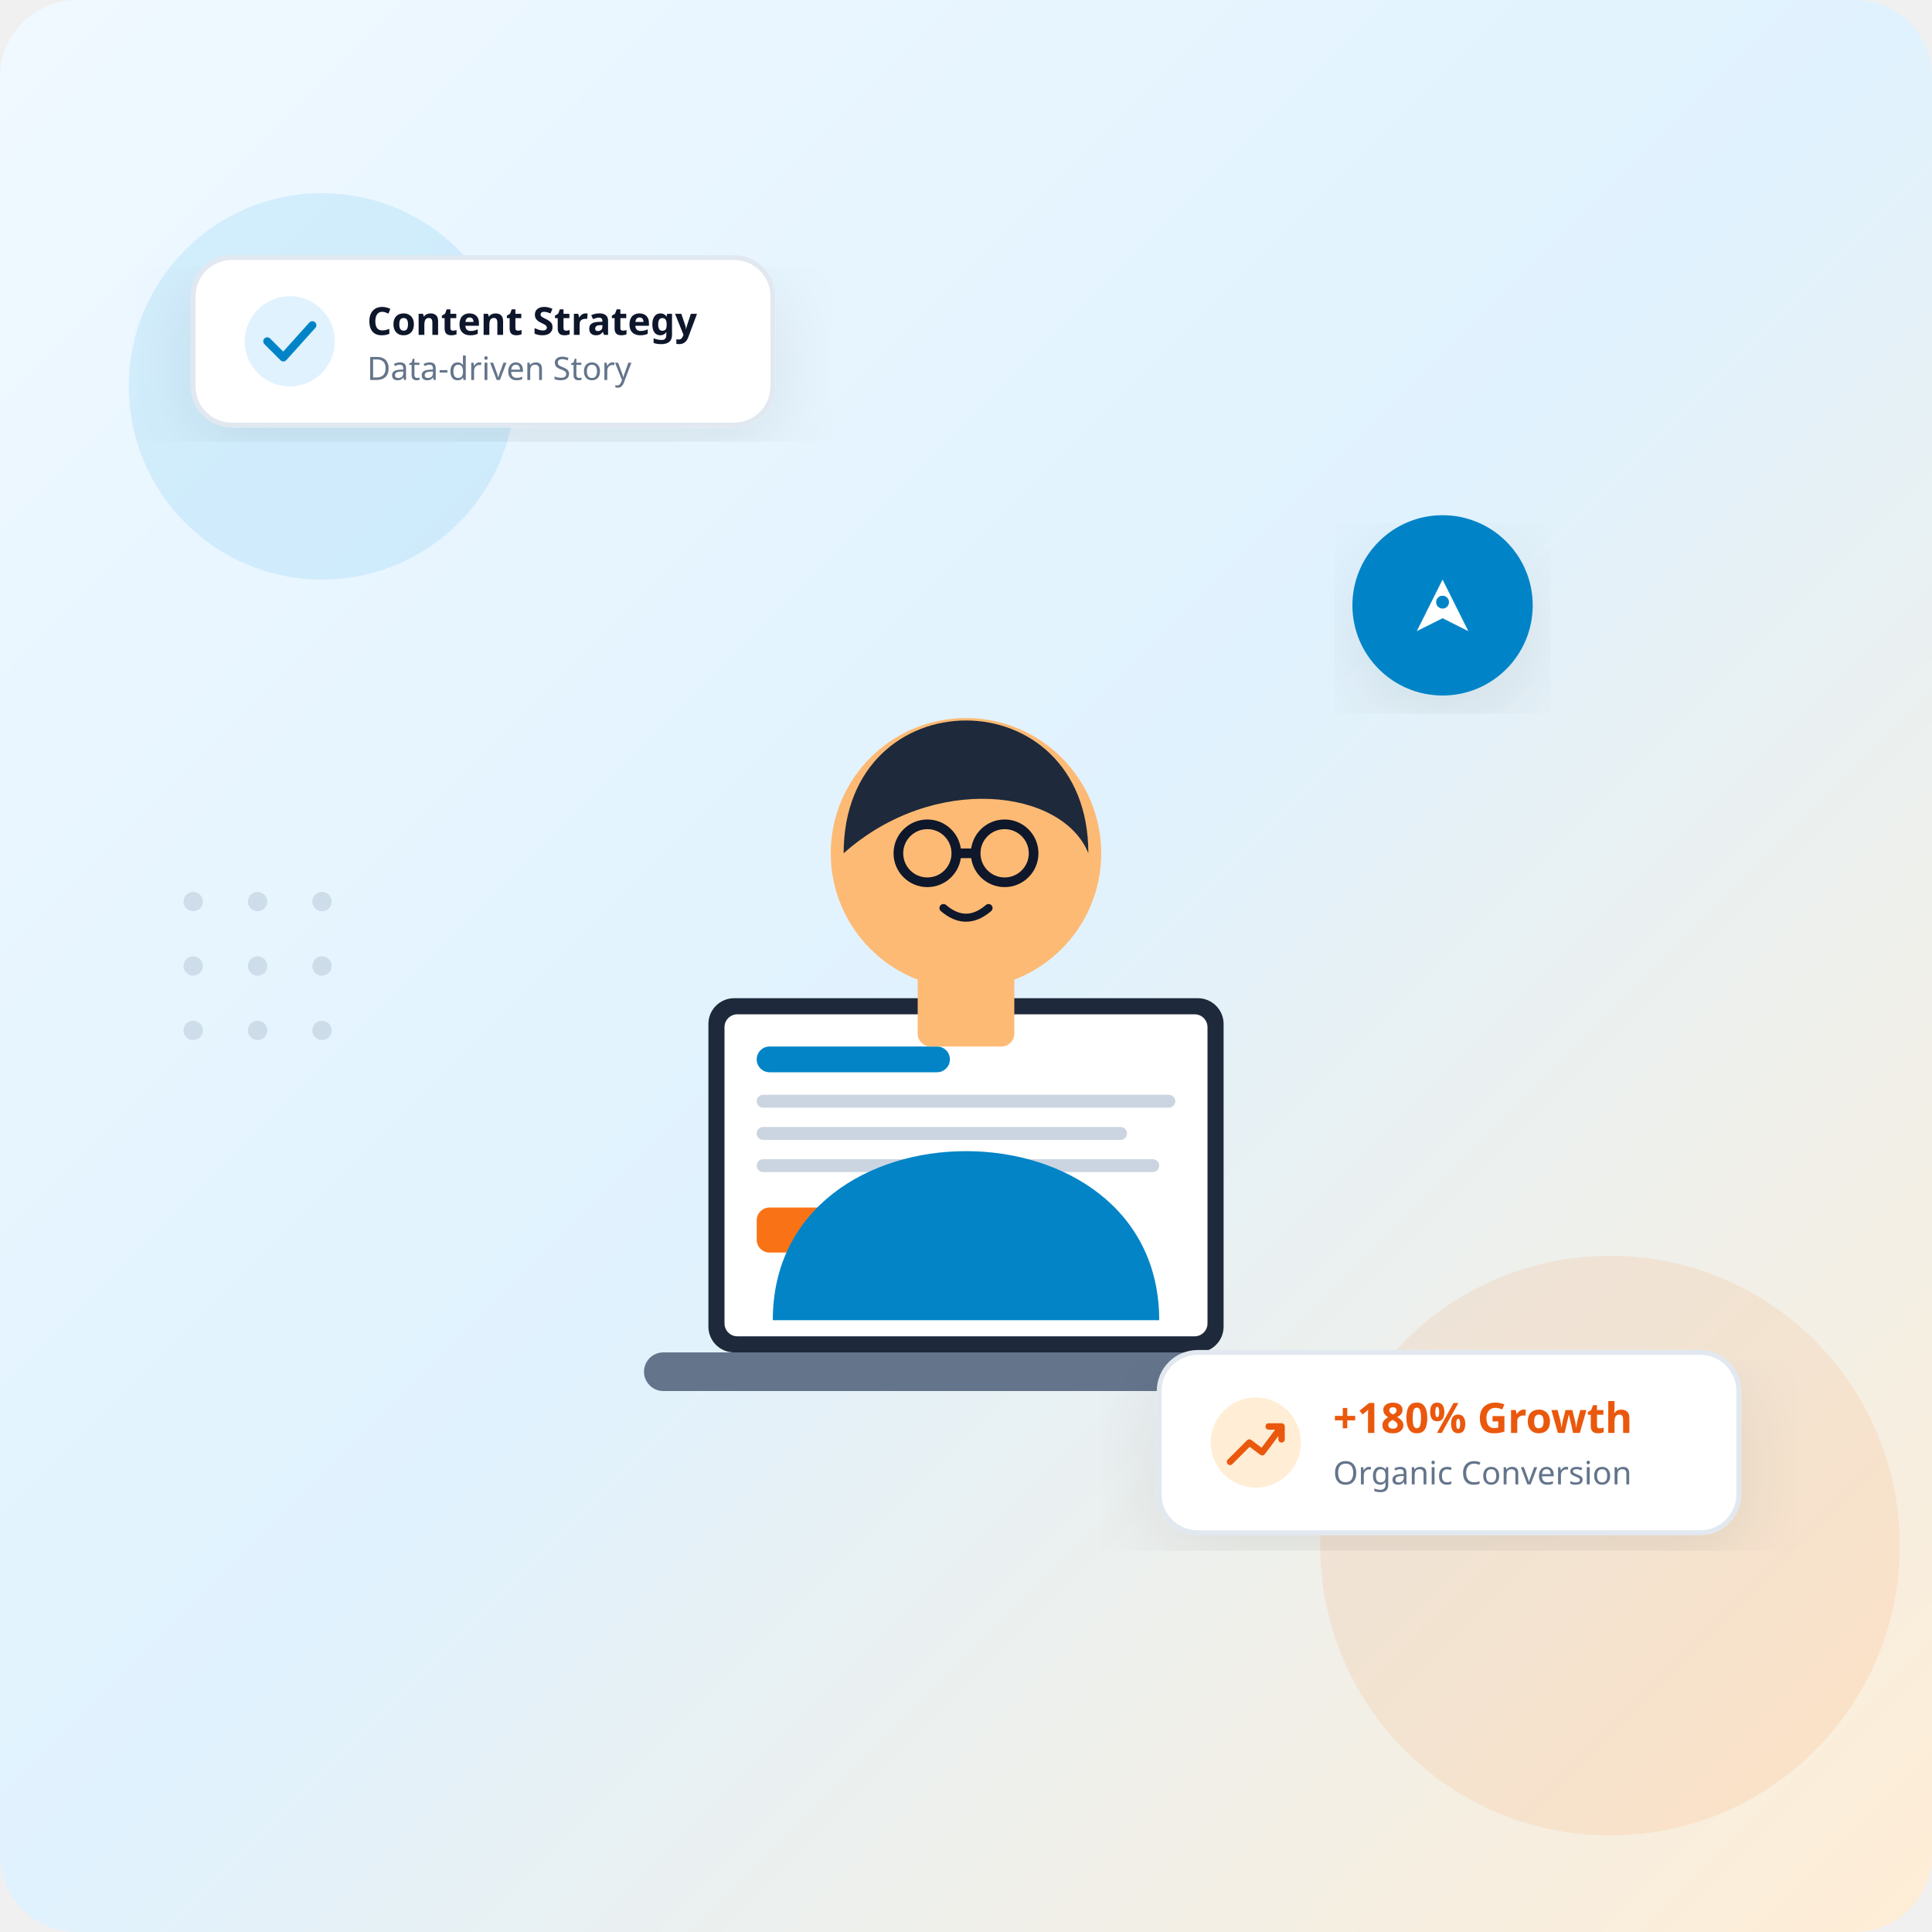
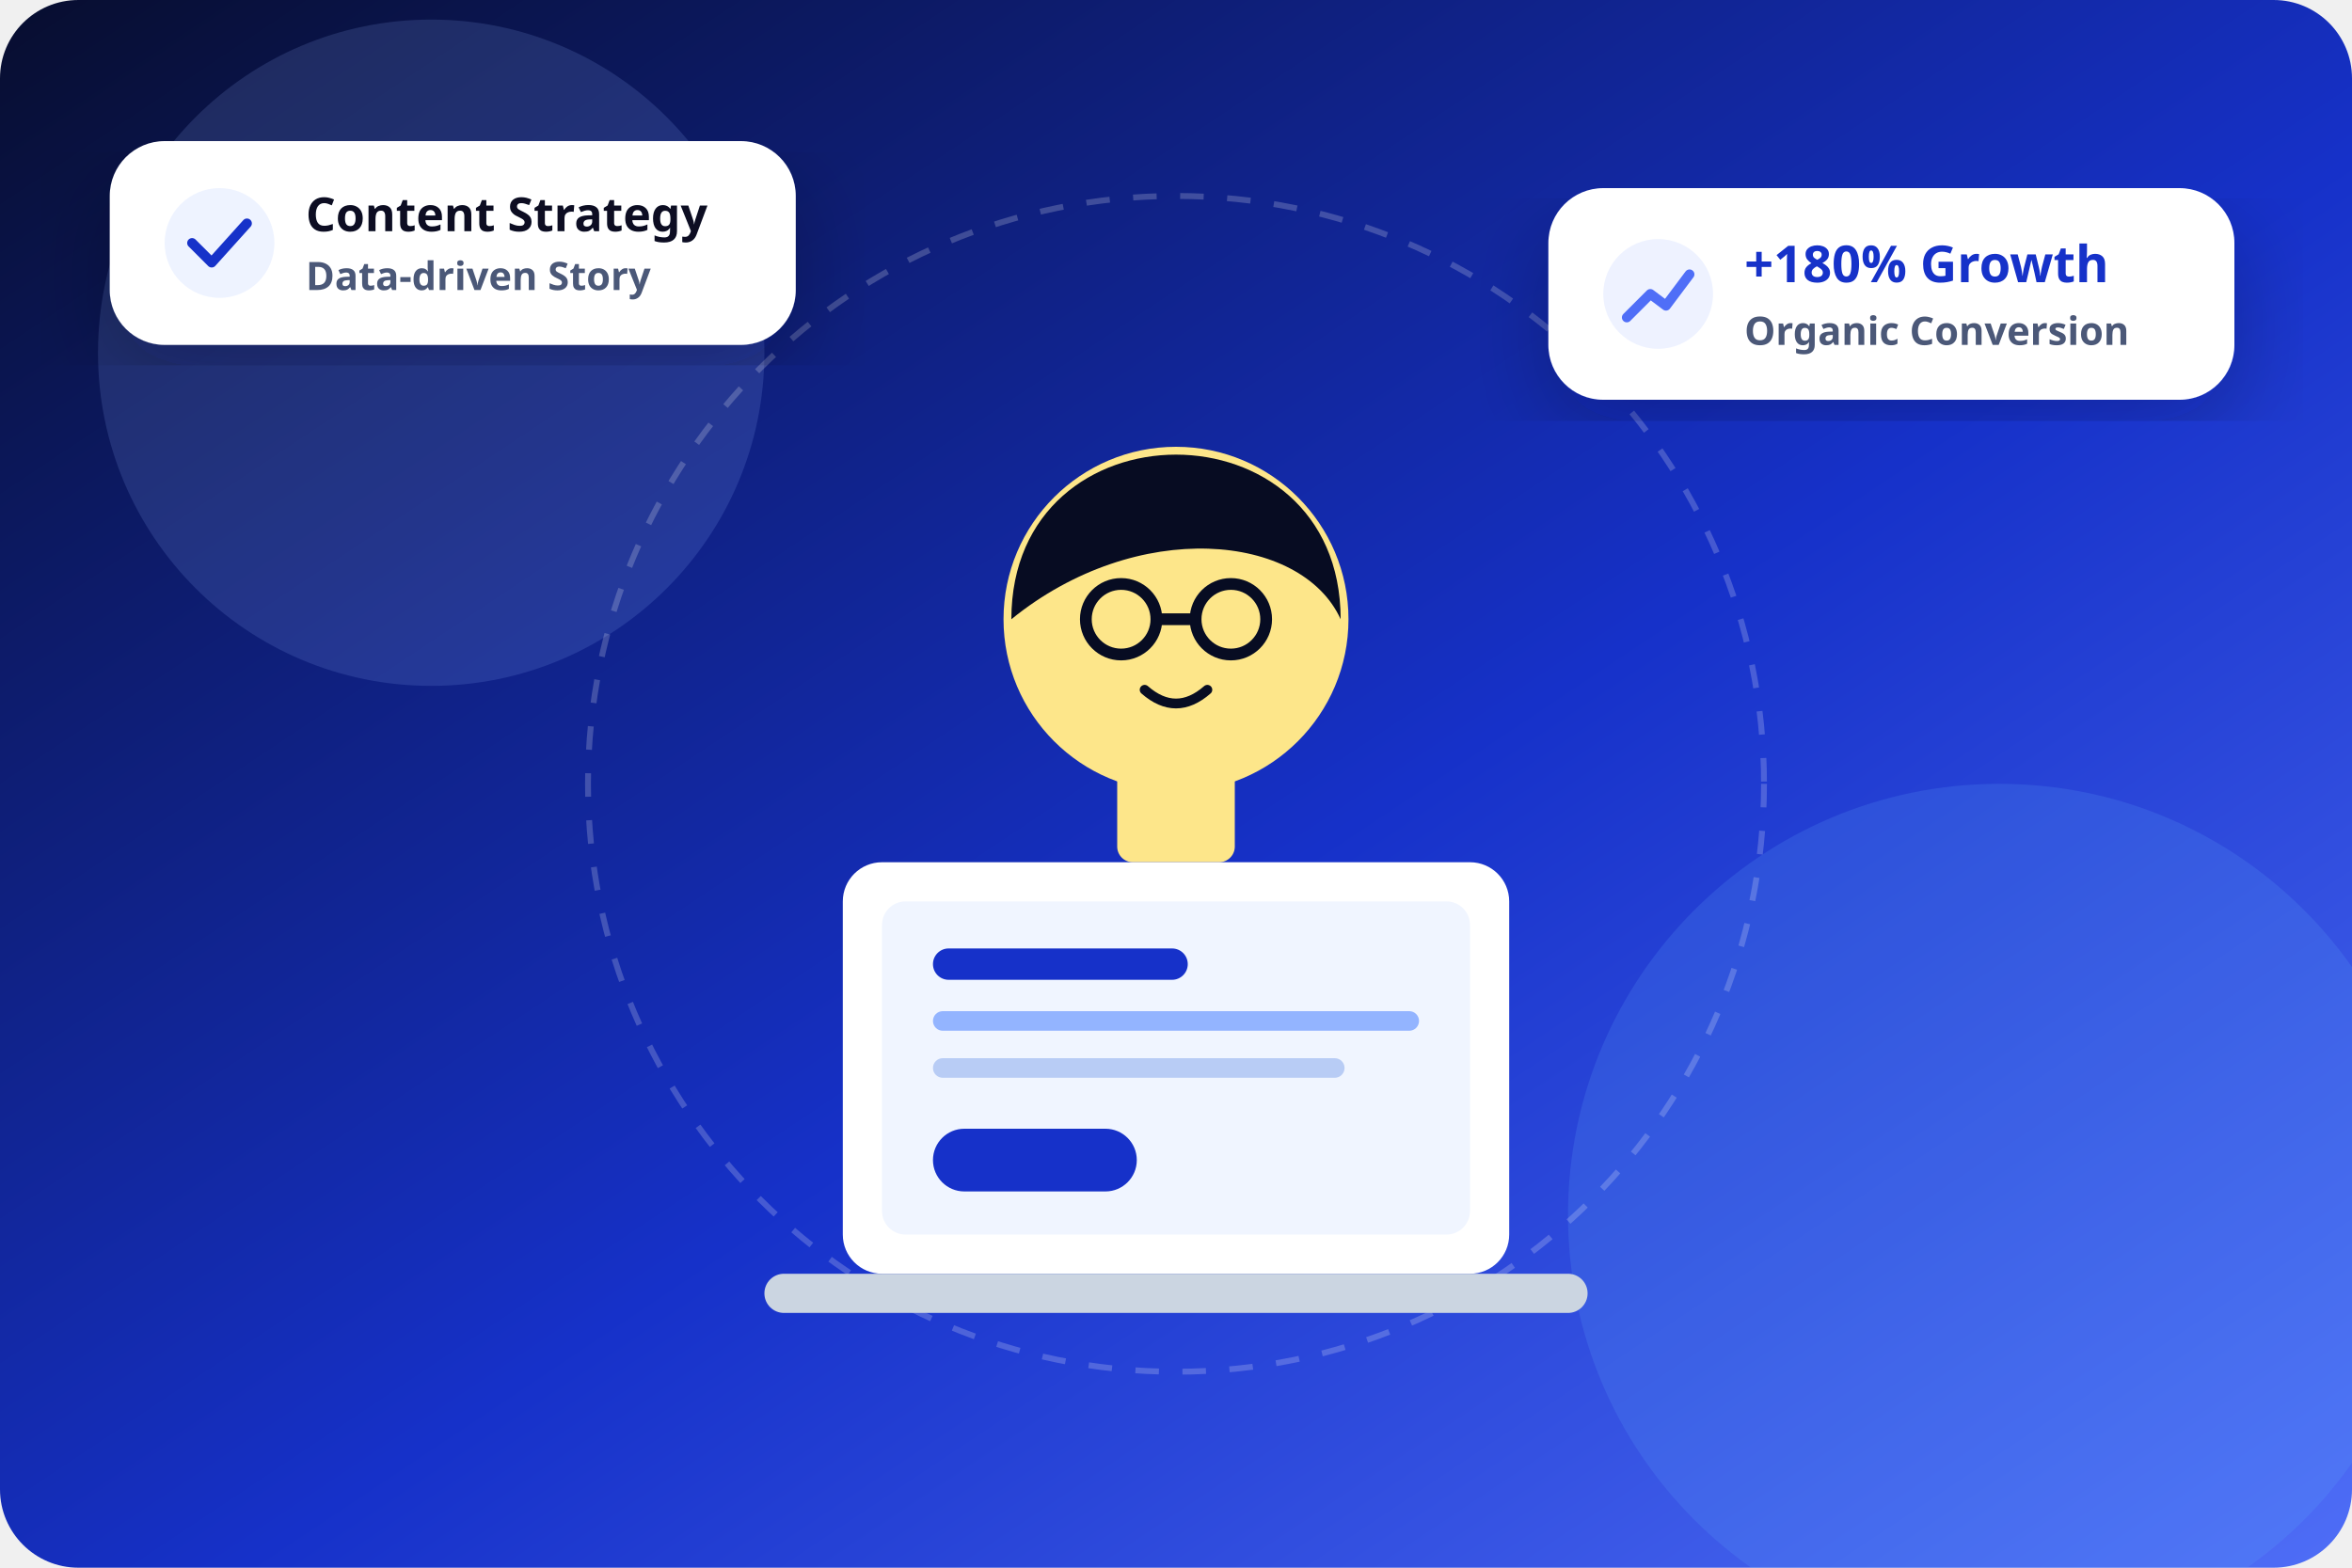
- <svg xmlns="http://www.w3.org/2000/svg" viewBox="0 0 600 600" width="100%" height="100%">
+ <svg xmlns="http://www.w3.org/2000/svg" viewBox="0 0 600 400" width="100%" height="100%">
  <defs>
    <linearGradient id="avatarBg" x1="0%" y1="0%" x2="100%" y2="100%">
-       <stop offset="0%" stop-color="#f0f9ff" />
-       <stop offset="50%" stop-color="#e0f2fe" />
-       <stop offset="100%" stop-color="#ffedd5" />
-     </linearGradient>
-     <linearGradient id="brandGrad" x1="0%" y1="0%" x2="100%" y2="100%">
-       <stop offset="0%" stop-color="#0284c7" />
-       <stop offset="100%" stop-color="#f97316" />
+       <stop offset="0%" stop-color="#070d2d" />
+       <stop offset="55%" stop-color="#1631c9" />
+       <stop offset="100%" stop-color="#4f6ef7" />
    </linearGradient>
    <filter id="cardShadow" x="-10%" y="-10%" width="120%" height="120%">
-       <feDropShadow dx="0" dy="8" stdDeviation="12" flood-color="#0f172a" flood-opacity="0.08" />
+       <feDropShadow dx="0" dy="8" stdDeviation="12" flood-color="#04081c" flood-opacity="0.25" />
    </filter>
  </defs>
-   <rect width="600" height="600" fill="url(#avatarBg)" rx="24" />
-   <circle cx="100" cy="120" r="60" fill="#0ea5e9" opacity="0.12" />
-   <circle cx="500" cy="480" r="90" fill="#f97316" opacity="0.1" />
-   <g fill="#94a3b8" opacity="0.3">
-     <circle cx="60" cy="280" r="3" />
-     <circle cx="80" cy="280" r="3" />
-     <circle cx="100" cy="280" r="3" />
-     <circle cx="60" cy="300" r="3" />
-     <circle cx="80" cy="300" r="3" />
-     <circle cx="100" cy="300" r="3" />
-     <circle cx="60" cy="320" r="3" />
-     <circle cx="80" cy="320" r="3" />
-     <circle cx="100" cy="320" r="3" />
+   <rect width="600" height="400" fill="url(#avatarBg)" rx="20" />
+   <circle cx="110" cy="90" r="85" fill="#93b4ff" opacity="0.16" />
+   <circle cx="510" cy="310" r="110" fill="#60a5fa" opacity="0.18" />
+   <circle cx="300" cy="200" r="150" fill="none" stroke="rgba(255,255,255,0.2)" stroke-width="1.5" stroke-dasharray="6 6" />
+   <g transform="translate(150, 10)">
+     <path d="M 85 295 C 85 225, 215 225, 215 295 Z" fill="#4f6ef7" />
+     <rect x="135" y="180" width="30" height="30" fill="#fde68a" rx="4" />
+     <circle cx="150" cy="148" r="44" fill="#fde68a" />
+     <path d="M 108 148 C 108 92, 192 92, 192 148 C 182 126, 140 122, 108 148 Z" fill="#070c22" />
+     <circle cx="136" cy="148" r="9" fill="none" stroke="#070c22" stroke-width="3" />
+     <circle cx="164" cy="148" r="9" fill="none" stroke="#070c22" stroke-width="3" />
+     <line x1="145" y1="148" x2="155" y2="148" stroke="#070c22" stroke-width="3" />
+     <path d="M 142 166 Q 150 173 158 166" fill="none" stroke="#070c22" stroke-width="2.5" stroke-linecap="round" />
+     <rect x="65" y="210" width="170" height="105" rx="10" fill="#ffffff" />
+     <rect x="75" y="220" width="150" height="85" rx="6" fill="#f0f5ff" />
+     <rect x="88" y="232" width="65" height="8" rx="4" fill="#1631c9" />
+     <rect x="88" y="248" width="124" height="5" rx="2.5" fill="#93b4ff" />
+     <rect x="88" y="260" width="105" height="5" rx="2.5" fill="#b8ccf5" />
+     <rect x="88" y="278" width="52" height="16" rx="8" fill="#1631c9" />
+     <rect x="45" y="315" width="210" height="10" rx="5" fill="#cbd5e1" />
  </g>
-   <g transform="translate(150, 100)">
-     <rect x="50" y="320" width="200" height="12" rx="6" fill="#64748b" />
-     <rect x="70" y="210" width="160" height="110" rx="8" fill="#1e293b" />
-     <rect x="75" y="215" width="150" height="100" rx="4" fill="#ffffff" />
-     <rect x="85" y="225" width="60" height="8" rx="4" fill="#0284c7" />
-     <rect x="85" y="240" width="130" height="4" rx="2" fill="#cbd5e1" />
-     <rect x="85" y="250" width="115" height="4" rx="2" fill="#cbd5e1" />
-     <rect x="85" y="260" width="125" height="4" rx="2" fill="#cbd5e1" />
-     <rect x="85" y="275" width="45" height="14" rx="4" fill="#f97316" />
-     <path d="M 90 310 C 90 240, 210 240, 210 310 Z" fill="#0284c7" />
-     <rect x="135" y="195" width="30" height="30" fill="#fdba74" rx="4" />
-     <circle cx="150" cy="165" r="42" fill="#fdba74" />
-     <path d="M 112 165 C 112 110, 188 110, 188 165 C 180 145, 140 140, 112 165 Z" fill="#1e293b" />
-     <circle cx="138" cy="165" r="9" fill="none" stroke="#0f172a" stroke-width="3" />
-     <circle cx="162" cy="165" r="9" fill="none" stroke="#0f172a" stroke-width="3" />
-     <line x1="147" y1="165" x2="153" y2="165" stroke="#0f172a" stroke-width="3" />
-     <path d="M 143 182 Q 150 188 157 182" fill="none" stroke="#0f172a" stroke-width="2.5" stroke-linecap="round" />
+   <g filter="url(#cardShadow)" transform="translate(28, 36)">
+     <rect width="175" height="52" rx="14" fill="#ffffff" />
+     <circle cx="28" cy="26" r="14" fill="#eef3ff" />
+     <path d="M 21 26 L 26 31 L 35 21" fill="none" stroke="#1631c9" stroke-width="2.5" stroke-linecap="round" stroke-linejoin="round" />
+     <text x="50" y="23" font-family="'Plus Jakarta Sans', sans-serif" font-size="12" font-weight="800" fill="#070c22">Content Strategy</text>
+     <text x="50" y="38" font-family="'Plus Jakarta Sans', sans-serif" font-size="10" font-weight="600" fill="#4b5878">Data-driven Story</text>
  </g>
-   <g filter="url(#cardShadow)" transform="translate(60, 80)">
-     <rect width="180" height="52" rx="12" fill="#ffffff" stroke="#e2e8f0" stroke-width="1.5" />
-     <circle cx="30" cy="26" r="14" fill="#e0f2fe" />
-     <path d="M 23 26 L 28 31 L 37 21" fill="none" stroke="#0284c7" stroke-width="2.5" stroke-linecap="round" stroke-linejoin="round" />
-     <text x="54" y="24" font-family="'Plus Jakarta Sans', sans-serif" font-size="12" font-weight="700" fill="#0f172a">Content Strategy</text>
-     <text x="54" y="38" font-family="'Plus Jakarta Sans', sans-serif" font-size="10" font-weight="500" fill="#64748b">Data-driven Story</text>
-   </g>
-   <g filter="url(#cardShadow)" transform="translate(360, 420)">
-     <rect width="180" height="56" rx="12" fill="#ffffff" stroke="#e2e8f0" stroke-width="1.5" />
-     <circle cx="30" cy="28" r="14" fill="#ffedd5" />
-     <path d="M 22 34 L 28 28 L 32 31 L 38 23 M 34 23 L 38 23 L 38 27" fill="none" stroke="#ea580c" stroke-width="2" stroke-linecap="round" stroke-linejoin="round" />
-     <text x="54" y="25" font-family="'Plus Jakarta Sans', sans-serif" font-size="13" font-weight="800" fill="#ea580c">+180% Growth</text>
-     <text x="54" y="41" font-family="'Plus Jakarta Sans', sans-serif" font-size="10" font-weight="500" fill="#64748b">Organic Conversion</text>
-   </g>
-   <g filter="url(#cardShadow)" transform="translate(420, 160)">
-     <circle cx="28" cy="28" r="28" fill="#0284c7" />
-     <path d="M 20 36 L 28 20 L 36 36 L 28 32 Z" fill="#ffffff" />
-     <circle cx="28" cy="27" r="2" fill="#0284c7" />
+   <g filter="url(#cardShadow)" transform="translate(395, 48)">
+     <rect width="175" height="54" rx="14" fill="#ffffff" />
+     <circle cx="28" cy="27" r="14" fill="#eef2ff" />
+     <path d="M 20 33 L 26 27 L 30 30 L 36 22" fill="none" stroke="#4f6ef7" stroke-width="2.5" stroke-linecap="round" stroke-linejoin="round" />
+     <text x="50" y="24" font-family="'Plus Jakarta Sans', sans-serif" font-size="13" font-weight="800" fill="#1631c9">+180% Growth</text>
+     <text x="50" y="40" font-family="'Plus Jakarta Sans', sans-serif" font-size="10" font-weight="600" fill="#4b5878">Organic Conversion</text>
  </g>
</svg>
